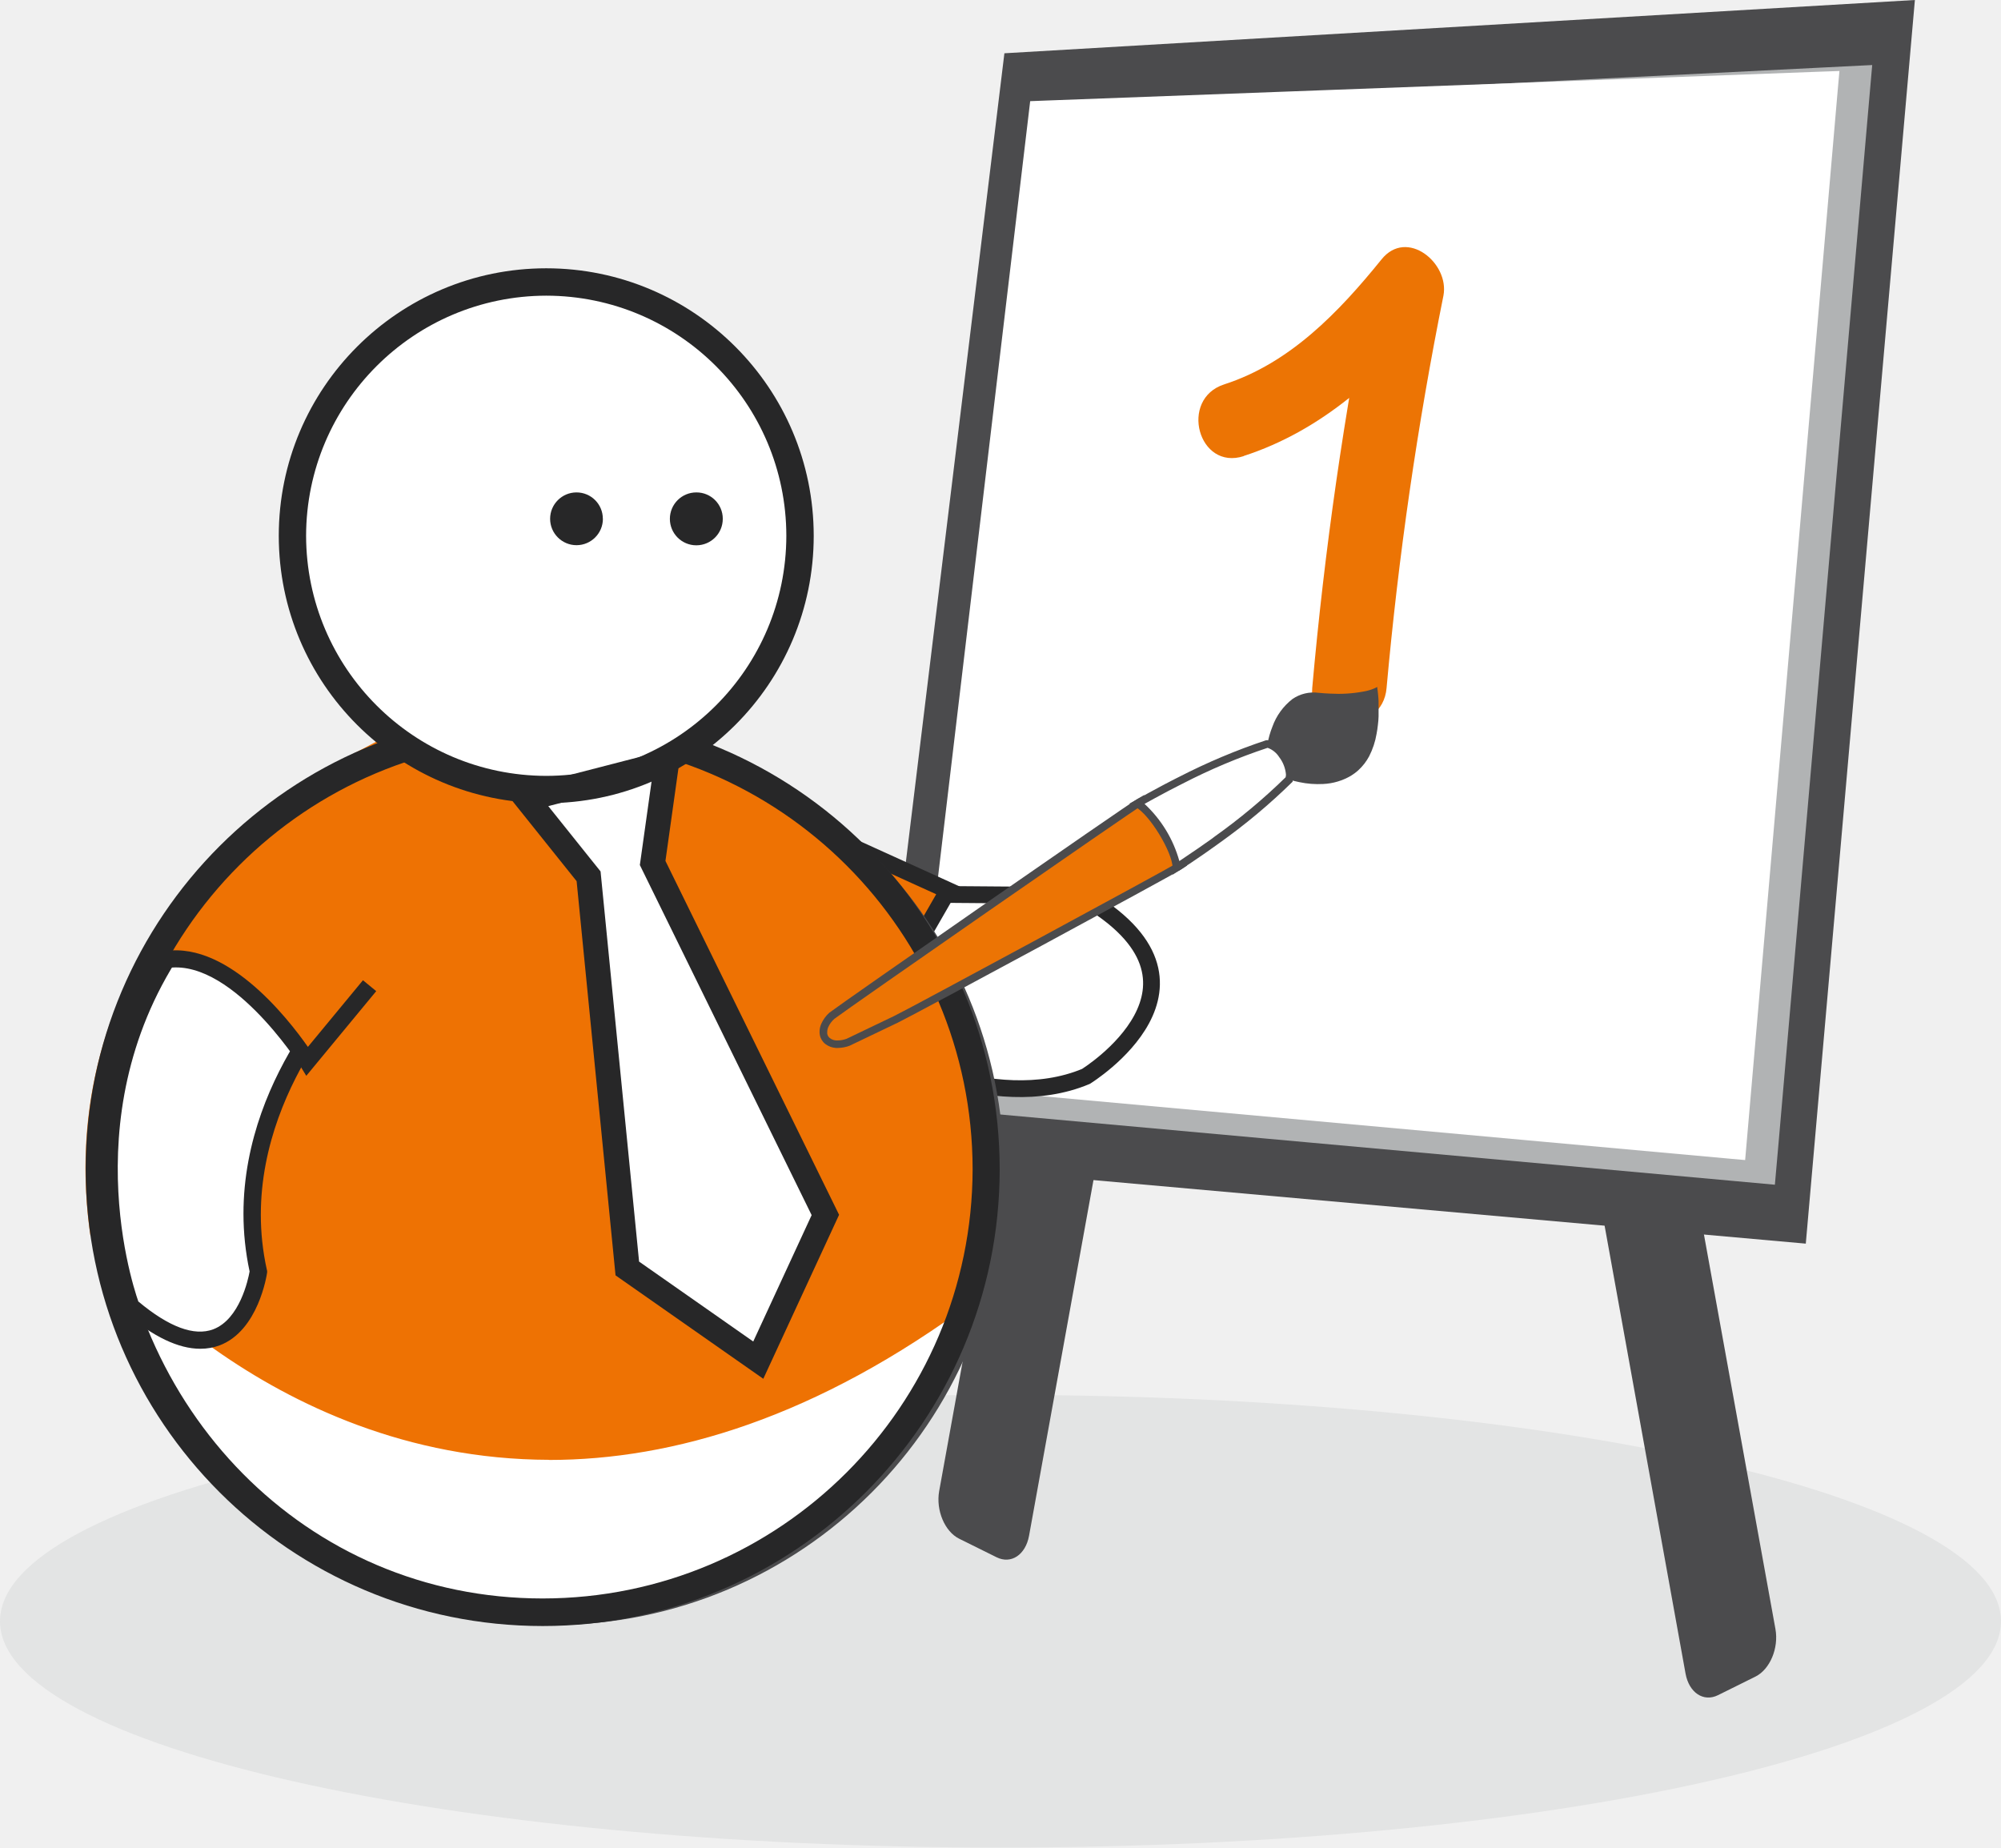
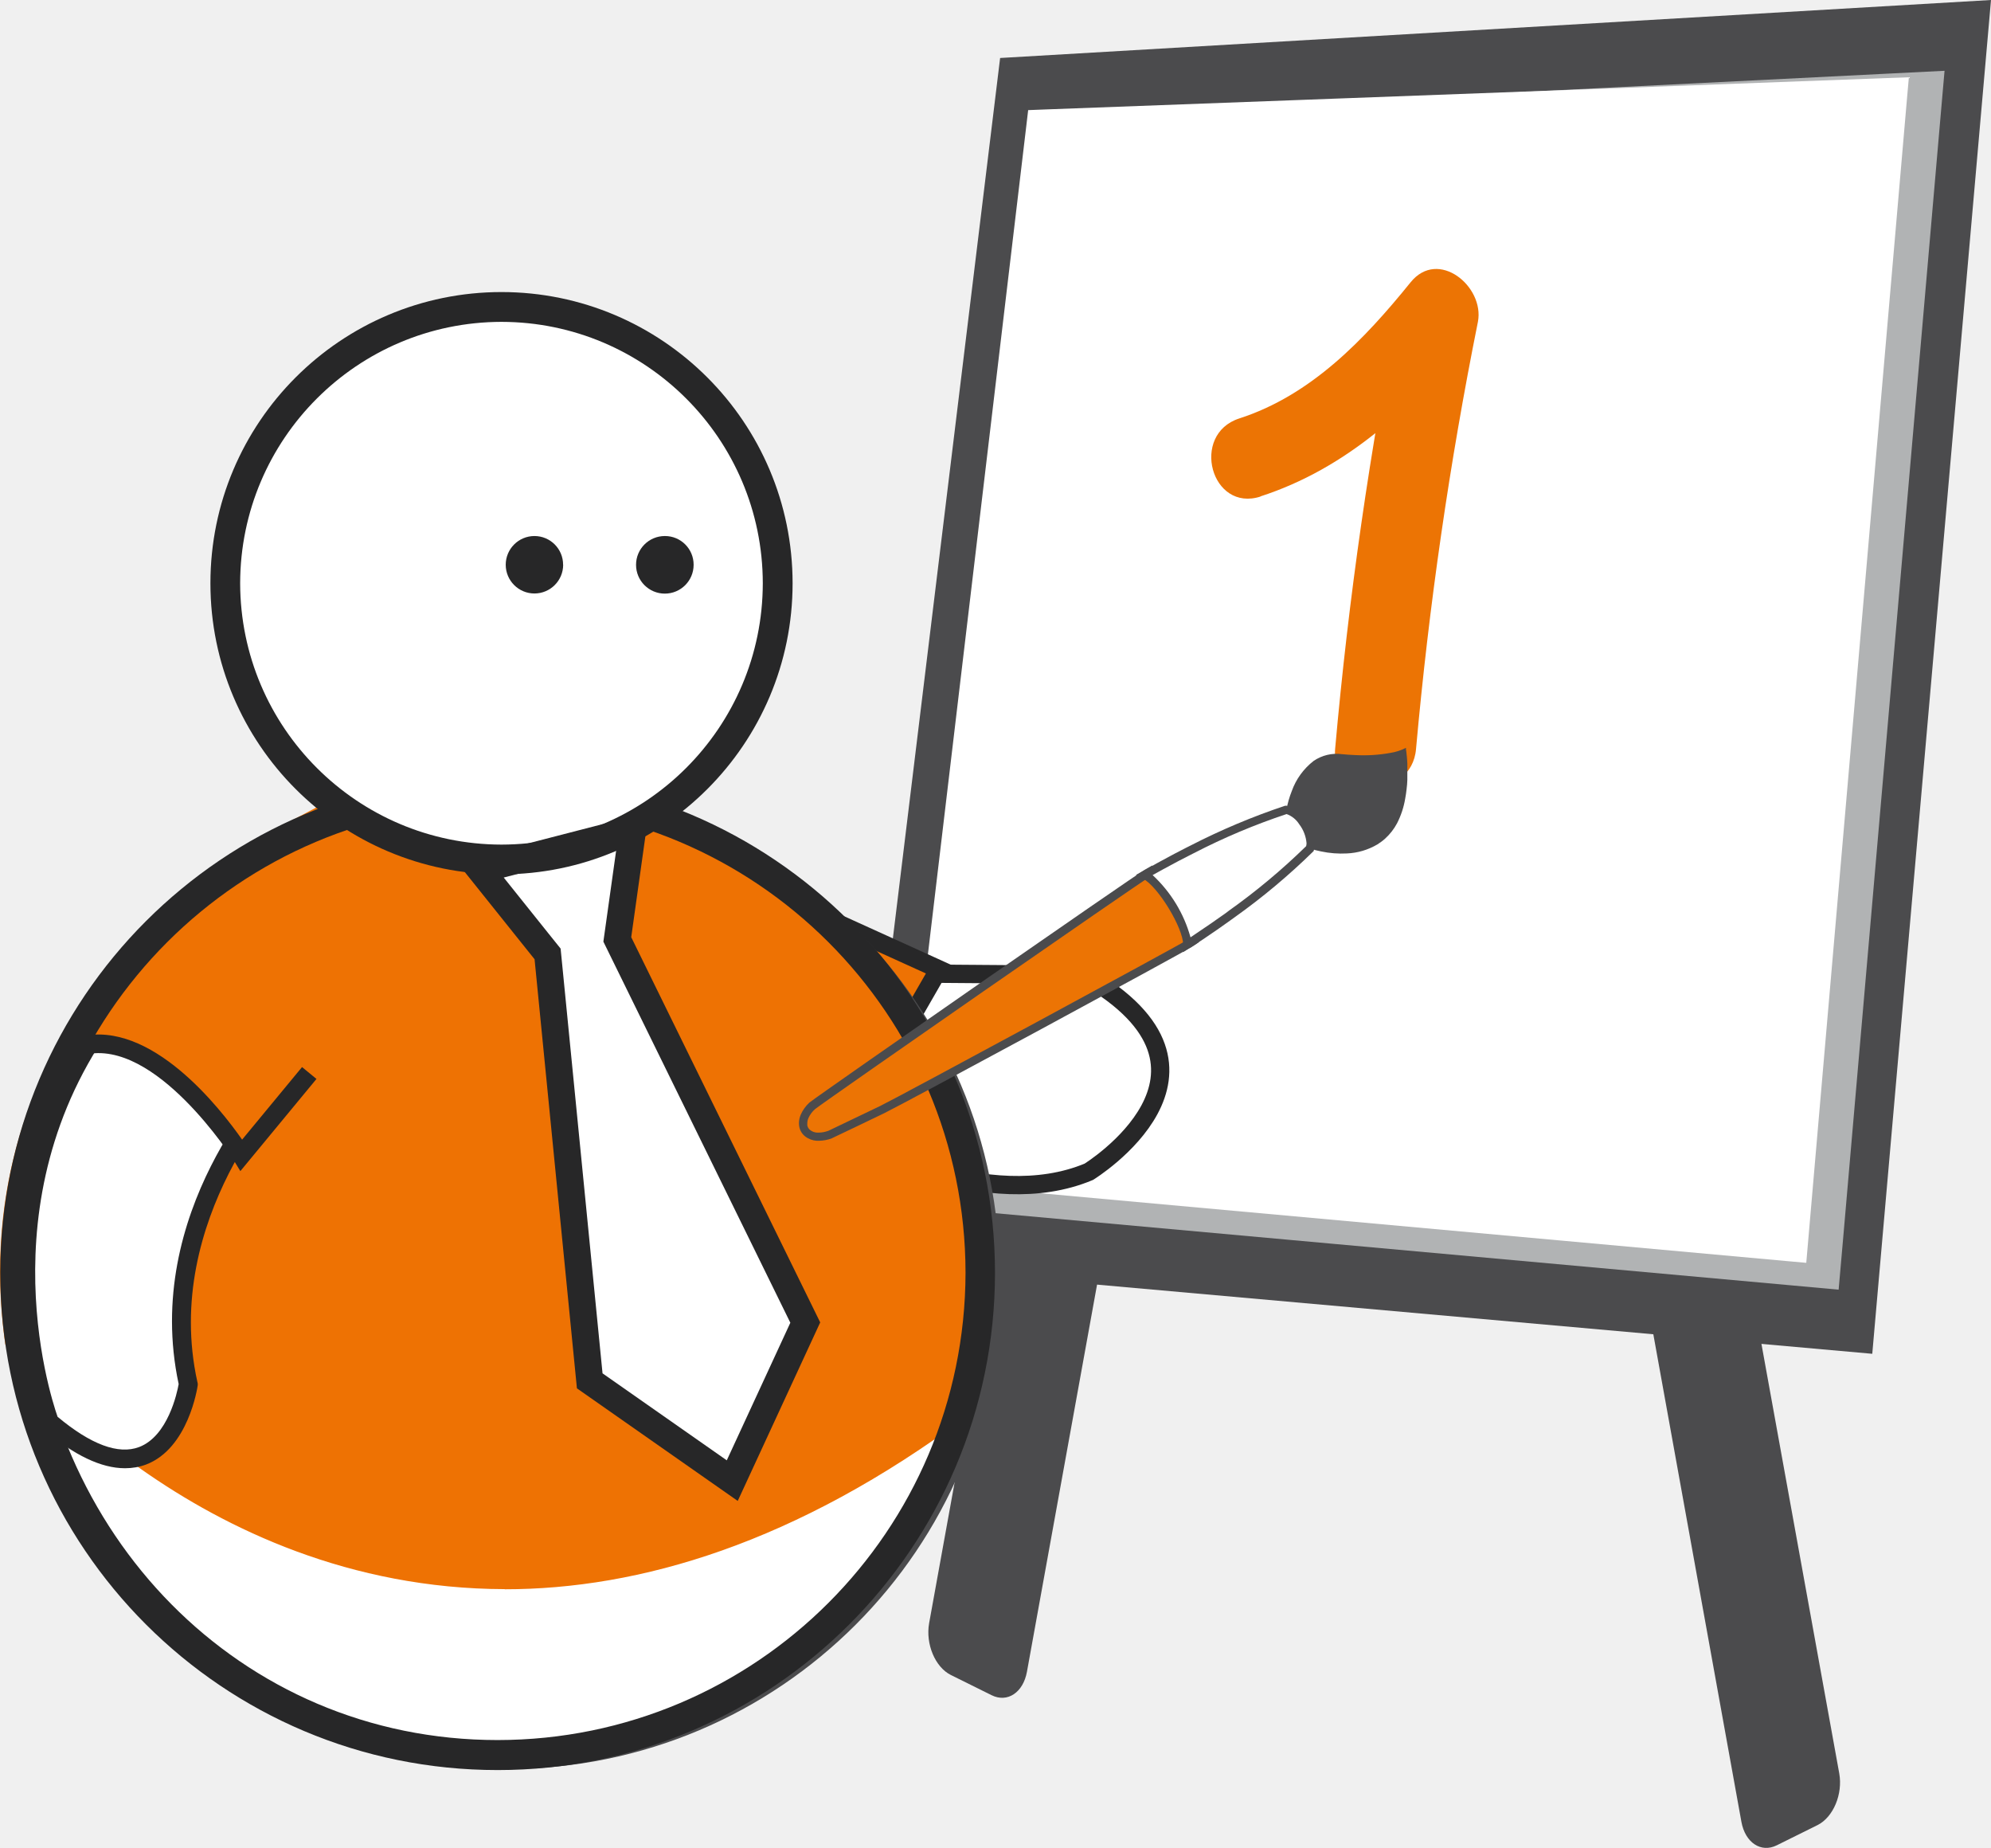
- <svg xmlns="http://www.w3.org/2000/svg" id="Ebene_2" data-name="Ebene 2" viewBox="0 0 323 298.25">
+ <svg xmlns="http://www.w3.org/2000/svg" id="Ebene_2" data-name="Ebene 2" viewBox="0 0 295.31 274.03">
  <defs>
    <style>
      .cls-1 {
        fill: #4b4b4d;
      }

      .cls-2 {
        fill: #ec7404;
      }

      .cls-3, .cls-4, .cls-5 {
        fill: #fff;
      }

      .cls-6, .cls-4 {
        stroke-width: 2.71px;
      }

      .cls-6, .cls-4, .cls-5 {
        stroke: #272728;
      }

      .cls-6, .cls-7 {
        fill: #ee7203;
      }

      .cls-8 {
        fill: #2e2d30;
      }

      .cls-9 {
-         fill: #e3e4e4;
-       }
- 
-       .cls-10 {
        fill: #272728;
      }

      .cls-5 {
        stroke-miterlimit: 10;
        stroke-width: 4px;
      }

-       .cls-11 {
+       .cls-10 {
        fill: #b1b3b4;
      }

-       .cls-12 {
+       .cls-11 {
        fill: #58585a;
      }
    </style>
  </defs>
  <g id="Ebene_1-2" data-name="Ebene 1">
-     <path class="cls-9" d="M0,261.72c0,20.18,72.31,36.53,161.51,36.53s161.49-16.35,161.49-36.53-72.32-36.54-161.52-36.54S0,241.53,0,261.72Z" />
-     <path class="cls-1" d="M272.08,270.17c.56,3.08,2.9,4.64,5.24,3.48l6.05-3c2.33-1.16,3.78-4.59,3.22-7.68l-17.7-97.68c-.56-3.08-2.9-4.64-5.24-3.48l-6,3c-2.33,1.16-3.78,4.6-3.22,7.68l17.65,97.68Z" />
-     <path class="cls-1" d="M166.11,247.91c-.56,3.09-2.9,4.64-5.24,3.48l-6.05-3c-2.33-1.16-3.77-4.6-3.22-7.68l17.7-97.71c.56-3.09,2.91-4.64,5.24-3.49l6.05,3c2.33,1.16,3.78,4.6,3.22,7.68l-17.7,97.72Z" />
-     <path class="cls-12" d="M292.57,65s-6.14,111.69-8.44,115.12-66.68-5.12-66.68-5.12c0,0,26.83-4.3,46.76-34.37s28.36-75.63,28.36-75.63Z" />
-     <polygon class="cls-1" points="309.1 0 291.49 200.76 140.36 187.28 162.13 8.6 309.1 0" />
-     <path class="cls-3" d="M277.79,180.92h-.23l-122.87-10.92c-1.46-.12-2.54-1.41-2.41-2.87,0-.04,0-.09.01-.13l17.35-141.84c.16-1.3,1.23-2.29,2.54-2.34l119.59-4.36c1.47,0,2.66,1.19,2.66,2.66,0,.08,0,.15,0,.23l-14,157.15c-.11,1.38-1.27,2.43-2.65,2.42h.02Z" />
-     <path class="cls-3" d="M291.77,21.12l-14,157.15-122.87-11,17.38-141.79,119.49-4.36M291.77,15.8h-.19l-119.49,4.37c-2.61.09-4.77,2.07-5.09,4.66l-17.35,141.83c-.18,1.43.23,2.88,1.14,4,.91,1.11,2.23,1.82,3.66,1.95l122.87,11h.47c1.25,0,2.46-.44,3.41-1.24,1.08-.9,1.76-2.2,1.89-3.6l14-157.15c.27-2.92-1.89-5.5-4.81-5.77-.16-.01-.32-.02-.48-.02l-.03-.03Z" />
-     <polygon class="cls-3" points="151.49 175.55 169.98 20.54 298.48 14.09 283.4 187.51 151.49 175.55" />
-     <path class="cls-11" d="M294.75,17.69l-14.44,166.12-125-11.33,17.69-148.68,121.73-6.11M302.19,10.5l-7.8.39-121.71,6.11-5.74.29-.68,5.7-17.74,148.68-.83,7,7,.63,125,11.33,6.81.62.6-6.81,14.43-166.16.68-7.78h-.02Z" />
-     <polygon class="cls-3" points="149.11 173.7 167.63 17.78 295.27 13.02 280.34 185.65 149.11 173.7" />
-     <path class="cls-3" d="M293.63,14.58l-14.63,169.42-128.22-11.65,18.22-153.12,124.66-4.65M296.95,11.46l-3.4.12-124.69,4.65-2.57.1-.3,2.54-18.19,153.13-.36,3.07,3.07.28,128.19,11.65,3,.27.26-3,14.66-169.43.3-3.38h.03Z" />
-     <path class="cls-8" d="M42.27,139.06l-.35-2.41,24.68-1.17-1.34,10.12-3,11.59-2.31,12.24-13.2.64-4.47-31h0ZM50.54,165.46l5.7-.27,1.69-9,3-11.46.61-4.62-14.54.72,3.55,24.63h0Z" />
-     <path class="cls-4" d="M137.38,167.52l.43.25c3.11,1.78,22.47,12.27,37.47,6,0,0,24.17-14.88-.5-29.05l-6.21-.2-19.4-.15-11.79,23.15Z" />
-     <polygon class="cls-6" points="153.04 143.74 138.41 169.18 129.79 165.25 131.84 154.73 133.33 142.83 135.16 135.62 153.04 143.74" />
-     <path class="cls-3" d="M160.66,189.32c0,39.52-32.03,71.56-71.55,71.57-39.52,0-71.56-32.03-71.57-71.55,0-39.52,32.03-71.56,71.55-71.57h0c39.52,0,71.55,32.03,71.56,71.55" />
-     <path class="cls-1" d="M16.07,189.33c0-40.32,32.68-73,73-73h0c40.32,0,73,32.68,73,73h0c0,40.32-32.68,73-73,73h0c-40.32,0-73-32.68-73-73h0ZM19.02,189.33c.05,38.68,31.39,70.02,70.07,70.07h0c38.68-.05,70.03-31.39,70.09-70.07h0c-.05-38.69-31.4-70.04-70.09-70.09h0c-38.69.04-70.05,31.4-70.09,70.09h.02Z" />
-     <path class="cls-7" d="M17.39,198.15s55.24,71.1,138.24,9.38c0,0,11.29-71.56-51.5-87l-39.37.4-11.17,5.87s-42.59,22.93-36.2,71.35" />
-     <path class="cls-7" d="M88.66,235.66c-46-.1-73.36-35.48-73.59-35.71h0l2.32-1.8,2.93-.4-2.93.4-2.32,1.85-.49-.63-.11-.79c-.45-3.36-.67-6.76-.68-10.15h0c.15-43.69,38.16-64,38.43-64.19h0l11.78-6.24,40.45-.41.36.09c23.9,5.83,37.82,19.84,45.39,35h0c7.6,15.13,9.13,31.31,9.14,42.21h0c.03,4.39-.24,8.77-.82,13.12h0l-.2,1.19-1,.72c-25.51,19-48.75,25.76-68.68,25.76h0l.02-.02ZM24.37,201.47c4.22,4.24,8.8,8.1,13.7,11.53h0c11.94,8.41,29.17,16.76,50.59,16.76h0c18.34,0,39.9-6.08,64.2-23.87h0c.42-3.65.62-7.32.61-11h0c0-10.35-1.52-25.68-8.52-39.57h0c-7-13.8-19.13-26.26-41.19-31.81h0l-38.26.39-10.5,5.49s-.48.26-1.43.85h0c-1,.59-2.33,1.49-4,2.69h0c-4.43,3.25-8.52,6.93-12.21,11h0c-8.89,9.83-17.66,24.5-17.67,44.46h0c0,2.86.18,5.72.53,8.56h0c.68.81,2.06,2.41,4.16,4.53h-.01Z" />
-     <path class="cls-3" d="M55.58,160.13s-19.38,19.87-13.83,45.08c0,0-2.94,20.65-20.55,5.71,0,0-13.06-33.72,10.63-62.88" />
-     <path class="cls-10" d="M32.36,217.73c1.06,0,2.11-.18,3.1-.55,6.26-2.38,7.61-11.39,7.66-11.77v-.25l-.06-.25c-5.32-24.16,13.28-43.63,13.47-43.82l-2-1.93c-.8.83-19.7,20.57-14.24,46.09-.23,1.3-1.6,7.72-5.87,9.34-3.06,1.15-7.13-.35-12.09-4.49-1.22-3.49-11.15-34.51,10.53-61.18l-2.15-1.75c-23.93,29.44-11,63.9-10.85,64.25l.13.33.26.22c4.52,3.84,8.56,5.76,12.06,5.76" />
-     <path class="cls-7" d="M50.52,170.52c-2.42-3.24-15.44-16.38-21.74-15.45-7.17,1,4.72-11.95,4.72-11.95l17.92-14.72,5.27,22.6.59,13.87-6.76,5.65Z" />
-     <path class="cls-10" d="M49.44,173.67l11.29-13.67-2.14-1.76-8.89,10.76c-3.27-4.67-13.48-17.76-24-15.28l.63,2.69c10.54-2.51,21.97,15.45,22.09,15.59l1.02,1.67Z" />
-     <path class="cls-10" d="M13.83,188.73c.02-40.73,33.04-73.74,73.77-73.73h0c40.74,0,73.76,33.02,73.77,73.76h0c-.02,40.73-33.04,73.73-73.77,73.73h0c-40.74,0-73.76-33.01-73.77-73.75,0,0,0,0,0,0h0ZM18.25,189.04c1.76,38.33,31.05,69,69.35,69h0c38.28-.02,69.33-31.03,69.4-69.31h0c-.05-38.3-31.1-69.33-69.4-69.35h0c-38.28.05-69.3,31.07-69.35,69.35v.31Z" />
-     <path class="cls-3" d="M129.14,86.49c0,22.64-18.36,41-41,41s-41-18.36-41-41,18.36-41,41-41,41,18.36,41,41h0" />
-     <polygon class="cls-5" points="105.35 139.31 107.62 123.13 85.01 128.97 93.67 139.79 95.01 141.46 101.26 204.77 122.4 219.57 133.23 196.13 105.35 139.31" />
-     <path class="cls-10" d="M45,86.49c0-23.84,19.33-43.17,43.17-43.18h0c23.84.01,43.17,19.34,43.18,43.18h0c0,23.84-19.33,43.17-43.17,43.17h-.01c-23.84,0-43.17-19.33-43.17-43.17h0ZM49.41,86.49c.04,21.39,17.37,38.72,38.76,38.76h0c21.4-.03,38.73-17.36,38.76-38.76h0c-.03-21.4-17.36-38.73-38.76-38.76h0c-21.39.04-38.72,17.37-38.76,38.76Z" />
-     <path class="cls-3" d="M124.22,80.6c0,16.31-12.74,29.53-28.47,29.53s-28.46-13.22-28.46-29.53,12.71-29.53,28.46-29.53,28.47,13.22,28.47,29.53" />
-     <path class="cls-10" d="M97.32,83.75c0,2.35-1.91,4.26-4.26,4.26-2.35,0-4.26-1.91-4.26-4.26,0-2.35,1.91-4.26,4.26-4.26,0,0,0,0,0,0,2.35,0,4.25,1.9,4.25,4.25,0,0,0,0,0,.01" />
-     <path class="cls-10" d="M116.67,83.76c0,2.36-1.91,4.27-4.27,4.27s-4.27-1.91-4.27-4.27c0-2.36,1.91-4.27,4.27-4.27,0,0,.01,0,.02,0,2.35,0,4.25,1.9,4.25,4.25,0,0,0,.01,0,.02" />
-     <path class="cls-2" d="M200.72,73.62c12.71-4.11,22.43-13.05,30.68-23.25l-10-5.84c-4.4,21.99-7.6,44.2-9.58,66.53-.64,7.7,11.37,7.65,12,0,1.91-21.26,4.97-42.41,9.18-63.34,1-5.25-5.91-10.94-10-5.84-6.87,8.49-14.74,16.73-25.39,20.17-7.32,2.36-4.19,14,3.19,11.57h-.08Z" />
+     <path class="cls-1" d="M258.29,270.17c.56,3.08,2.9,4.64,5.24,3.48l6.05-3c2.33-1.16,3.78-4.59,3.22-7.68l-17.7-97.68c-.56-3.08-2.9-4.64-5.24-3.48l-6,3c-2.33,1.16-3.78,4.6-3.22,7.68l17.65,97.68Z" />
+     <path class="cls-1" d="M152.32,247.91c-.56,3.09-2.9,4.64-5.24,3.48l-6.05-3c-2.33-1.16-3.77-4.6-3.22-7.68l17.7-97.71c.56-3.09,2.91-4.64,5.24-3.49l6.05,3c2.33,1.16,3.78,4.6,3.22,7.68l-17.7,97.72Z" />
+     <path class="cls-11" d="M278.78,65s-6.14,111.69-8.44,115.12-66.68-5.12-66.68-5.12c0,0,26.83-4.3,46.76-34.37s28.36-75.63,28.36-75.63Z" />
+     <polygon class="cls-1" points="295.31 0 277.7 200.76 126.57 187.28 148.34 8.6 295.31 0" />
+     <path class="cls-3" d="M264,180.92h-.23l-122.87-10.92c-1.46-.12-2.54-1.41-2.41-2.87,0-.04,0-.09.01-.13l17.35-141.84c.16-1.3,1.23-2.29,2.54-2.34l119.59-4.36c1.47,0,2.66,1.19,2.66,2.66,0,.08,0,.15,0,.23l-14,157.15c-.11,1.38-1.27,2.43-2.65,2.42h.02Z" />
+     <path class="cls-3" d="M277.98,21.12l-14,157.15-122.87-11,17.38-141.79,119.49-4.36M277.98,15.8h-.19l-119.49,4.37c-2.61.09-4.77,2.07-5.09,4.66l-17.35,141.83c-.18,1.43.23,2.88,1.14,4,.91,1.11,2.23,1.82,3.66,1.95l122.87,11h.47c1.25,0,2.46-.44,3.41-1.24,1.08-.9,1.76-2.2,1.89-3.6l14-157.15c.27-2.92-1.89-5.5-4.81-5.77-.16-.01-.32-.02-.48-.02l-.03-.03Z" />
+     <polygon class="cls-3" points="137.7 175.55 156.19 20.54 284.69 14.09 269.61 187.51 137.7 175.55" />
+     <path class="cls-10" d="M280.96,17.69l-14.44,166.12-125-11.33,17.69-148.68,121.73-6.11M288.4,10.5l-7.8.39-121.71,6.11-5.74.29-.68,5.7-17.74,148.68-.83,7,7,.63,125,11.33,6.81.62.6-6.81,14.43-166.16.68-7.78h-.02Z" />
+     <polygon class="cls-3" points="135.32 173.7 153.84 17.78 281.48 13.02 266.55 185.65 135.32 173.7" />
+     <path class="cls-3" d="M279.84,14.58l-14.63,169.42-128.22-11.65,18.22-153.12,124.66-4.65M283.16,11.46l-3.4.12-124.69,4.65-2.57.1-.3,2.54-18.19,153.13-.36,3.07,3.07.28,128.19,11.65,3,.27.26-3,14.66-169.43.3-3.38h.03Z" />
+     <path class="cls-8" d="M28.48,139.06l-.35-2.41,24.68-1.17-1.34,10.12-3,11.59-2.31,12.24-13.2.64-4.47-31h0ZM36.75,165.46l5.7-.27,1.69-9,3-11.46.61-4.62-14.54.72,3.55,24.63h0Z" />
+     <path class="cls-4" d="M123.59,167.52l.43.25c3.11,1.78,22.47,12.27,37.47,6,0,0,24.17-14.88-.5-29.05l-6.21-.2-19.4-.15-11.79,23.15Z" />
+     <polygon class="cls-6" points="139.25 143.74 124.62 169.18 116 165.25 118.05 154.73 119.54 142.83 121.37 135.62 139.25 143.74" />
+     <path class="cls-3" d="M146.87,189.32c0,39.52-32.03,71.56-71.55,71.57-39.52,0-71.56-32.03-71.57-71.55,0-39.52,32.03-71.56,71.55-71.57h0c39.52,0,71.55,32.03,71.56,71.55" />
+     <path class="cls-1" d="M2.28,189.33c0-40.32,32.68-73,73-73h0c40.32,0,73,32.68,73,73h0c0,40.32-32.68,73-73,73h0c-40.32,0-73-32.68-73-73h0ZM5.23,189.33c.05,38.68,31.39,70.02,70.07,70.07h0c38.68-.05,70.03-31.39,70.09-70.07h0c-.05-38.69-31.4-70.04-70.09-70.09h0c-38.69.04-70.05,31.4-70.09,70.09h.02Z" />
+     <path class="cls-7" d="M3.6,198.15s55.24,71.1,138.24,9.38c0,0,11.29-71.56-51.5-87l-39.37.4-11.17,5.87S-2.79,149.73,3.6,198.15" />
+     <path class="cls-7" d="M74.87,235.66c-46-.1-73.36-35.48-73.59-35.71h0l2.32-1.8,2.93-.4-2.93.4-2.32,1.85-.49-.63-.11-.79c-.45-3.36-.67-6.76-.68-10.15h0c.15-43.69,38.16-64,38.43-64.19h0l11.78-6.24,40.45-.41.36.09c23.9,5.83,37.82,19.84,45.39,35h0c7.6,15.13,9.13,31.31,9.14,42.21h0c.03,4.39-.24,8.77-.82,13.12h0l-.2,1.19-1,.72c-25.51,19-48.75,25.76-68.68,25.76h0l.02-.02ZM10.58,201.47c4.22,4.24,8.8,8.1,13.7,11.53h0c11.94,8.41,29.17,16.76,50.59,16.76h0c18.34,0,39.9-6.08,64.2-23.87h0c.42-3.65.62-7.32.61-11h0c0-10.35-1.52-25.68-8.52-39.57h0c-7-13.8-19.13-26.26-41.19-31.81h0l-38.26.39-10.5,5.49s-.48.26-1.43.85h0c-1,.59-2.33,1.49-4,2.69h0c-4.43,3.25-8.52,6.93-12.21,11h0c-8.89,9.83-17.66,24.5-17.67,44.46h0c0,2.86.18,5.72.53,8.56h0c.68.81,2.06,2.41,4.16,4.53h-.01Z" />
+     <path class="cls-3" d="M41.79,160.13s-19.38,19.87-13.83,45.08c0,0-2.94,20.65-20.55,5.71,0,0-13.06-33.72,10.63-62.88" />
+     <path class="cls-9" d="M18.57,217.73c1.06,0,2.11-.18,3.1-.55,6.26-2.38,7.61-11.39,7.66-11.77v-.25l-.06-.25c-5.32-24.16,13.28-43.63,13.47-43.82l-2-1.93c-.8.83-19.7,20.57-14.24,46.09-.23,1.3-1.6,7.72-5.87,9.34-3.06,1.15-7.13-.35-12.09-4.49-1.22-3.49-11.15-34.51,10.53-61.18l-2.15-1.75c-23.93,29.44-11,63.9-10.85,64.25l.13.33.26.22c4.52,3.84,8.56,5.76,12.06,5.76" />
+     <path class="cls-7" d="M36.73,170.52c-2.42-3.24-15.44-16.38-21.74-15.45-7.17,1,4.72-11.95,4.72-11.95l17.92-14.72,5.27,22.6.59,13.87-6.76,5.65Z" />
+     <path class="cls-9" d="M35.65,173.67l11.29-13.67-2.14-1.76-8.89,10.76c-3.27-4.67-13.48-17.76-24-15.28l.63,2.69c10.54-2.51,21.97,15.45,22.09,15.59l1.02,1.67Z" />
+     <path class="cls-9" d="M.04,188.73c.02-40.73,33.04-73.74,73.77-73.73h0c40.74,0,73.76,33.02,73.77,73.76h0c-.02,40.73-33.04,73.73-73.77,73.73h0C33.07,262.5.05,229.48.04,188.74c0,0,0,0,0,0h0ZM4.46,189.04c1.76,38.33,31.05,69,69.35,69h0c38.28-.02,69.33-31.03,69.4-69.31h0c-.05-38.3-31.1-69.33-69.4-69.35h0c-38.28.05-69.3,31.07-69.35,69.35v.31Z" />
+     <path class="cls-3" d="M115.35,86.49c0,22.64-18.36,41-41,41s-41-18.36-41-41,18.36-41,41-41,41,18.36,41,41h0" />
+     <polygon class="cls-5" points="91.56 139.31 93.83 123.13 71.22 128.97 79.88 139.79 81.22 141.46 87.47 204.77 108.61 219.57 119.44 196.13 91.56 139.31" />
+     <path class="cls-9" d="M31.21,86.49c0-23.84,19.33-43.17,43.17-43.18h0c23.84.01,43.17,19.34,43.18,43.18h0c0,23.84-19.33,43.17-43.17,43.17h-.01c-23.84,0-43.17-19.33-43.17-43.17h0ZM35.62,86.49c.04,21.39,17.37,38.72,38.76,38.76h0c21.4-.03,38.73-17.36,38.76-38.76h0c-.03-21.4-17.36-38.73-38.76-38.76h0c-21.39.04-38.72,17.37-38.76,38.76Z" />
+     <path class="cls-3" d="M110.43,80.6c0,16.31-12.74,29.53-28.47,29.53s-28.46-13.22-28.46-29.53,12.71-29.53,28.46-29.53,28.47,13.22,28.47,29.53" />
+     <path class="cls-9" d="M83.53,83.75c0,2.35-1.91,4.26-4.26,4.26-2.35,0-4.26-1.91-4.26-4.26,0-2.35,1.91-4.26,4.26-4.26,0,0,0,0,0,0,2.35,0,4.25,1.9,4.25,4.25,0,0,0,0,0,.01" />
+     <path class="cls-9" d="M102.88,83.76c0,2.36-1.91,4.27-4.27,4.27s-4.27-1.91-4.27-4.27c0-2.36,1.91-4.27,4.27-4.27,0,0,.01,0,.02,0,2.35,0,4.25,1.9,4.25,4.25,0,0,0,.01,0,.02" />
+     <path class="cls-2" d="M186.93,73.62c12.71-4.11,22.43-13.05,30.68-23.25l-10-5.84c-4.4,21.99-7.6,44.2-9.58,66.53-.64,7.7,11.37,7.65,12,0,1.91-21.26,4.97-42.41,9.18-63.34,1-5.25-5.91-10.94-10-5.84-6.87,8.49-14.74,16.73-25.39,20.17-7.32,2.36-4.19,14,3.19,11.57h-.08Z" />
    <g>
-       <path class="cls-2" d="M191,139.41c0-.58-5.8-10.06-6.31-10.34l-.79.44c-1.61.93-47.29,32.66-49.59,34.42-.49.44-.88.98-1.15,1.59-.21.46-.26.98-.16,1.48.08.43.32.81.66,1.08.4.29.87.47,1.36.5.66.03,1.33-.07,1.95-.3,2.62-1.24,5.2-2.48,7.74-3.71,2.55-1.23,44-23.62,45.56-24.63l.41-.26.35-.23" />
-       <path class="cls-1" d="M137.18,168.8c-.62.24-1.27.36-1.93.37h-.32c-.62-.04-1.22-.26-1.71-.64h0c-.46-.36-.77-.87-.88-1.44h0c-.03-.17-.05-.35-.05-.53h0c0-.44.1-.87.27-1.27h0c.3-.68.75-1.3,1.3-1.8h0c2.42-1.85,48-33.51,49.71-34.5h0l.79-.45.3-.18.31.17h0c.25.18.46.41.62.68h0c.75,1,2.22,3.37,3.51,5.53h0c.65,1.08,1.25,2.1,1.7,2.9h0c.22.4.4.74.54,1h0c.14.23.22.49.26.75v.34l-.29.2-.34-.52h0l.34.52h0l-.35.23h0l-.41.26h0c-1.66,1.07-43,23.41-45.63,24.67h0c-2.54,1.23-5.12,2.46-7.75,3.71h.01ZM189.88,139.38l.33-.21h0c-.44-.87-1.67-3-2.87-4.95h0c-.73-1.2-1.47-2.37-2.05-3.25h0c-.29-.44-.54-.81-.73-1.07h0l-.34.2h0c-1.5.85-47.29,32.65-49.52,34.36h0c-.43.37-.77.83-1,1.34h0c-.11.25-.17.52-.17.79h0v.3h0c.06.28.21.53.44.7h0c.29.22.64.35,1,.37h.23c.5,0,.99-.1,1.46-.27h0c2.56-1.22,5.14-2.45,7.68-3.68h0c2.48-1.19,44-23.64,45.49-24.59l.05-.04Z" />
-       <path class="cls-1" d="M222.31,111c0,.11.05.27.07.48s.06.46.08.74.06.61.07,1,0,.73,0,1.14v1.28c0,.44-.06.91-.11,1.38s-.12.94-.21,1.42c-.21,1.27-.62,2.51-1.21,3.66-.45.84-1.04,1.6-1.74,2.24-.36.33-.76.62-1.17.88-1.37.81-2.92,1.27-4.51,1.34-1.29.07-2.59-.03-3.85-.3-.55-.1-1.1-.25-1.63-.43.09-.24.14-.49.14-.75,0-.3-.03-.59-.1-.88-.08-.32-.18-.64-.31-.94-.14-.32-.3-.62-.48-.92-.18-.3-.38-.58-.6-.84-.21-.26-.44-.49-.69-.71-.22-.19-.47-.35-.73-.49-.23-.12-.48-.19-.74-.21.18-.95.44-1.88.8-2.78.63-1.77,1.76-3.32,3.24-4.47,1.23-.84,2.72-1.2,4.2-1,.67.06,1.3.11,1.89.13,1.77.1,3.55,0,5.29-.32.81-.12,1.59-.38,2.32-.75v.16" />
-       <path class="cls-3" d="M183.56,129.73c1.39-.78,2.76-1.54,4.12-2.26l.59-.32,1.7-.88.61-.31c4.51-2.32,9.19-4.28,14-5.88,1.93.15,4.26,4,3.51,5.75-3.62,3.54-7.51,6.8-11.63,9.73l-.55.4-1.57,1.11-.55.38c-1.26.88-2.56,1.75-3.9,2.62-.09-2.9-3.76-8.93-6.3-10.34" />
-       <path class="cls-1" d="M190.2,140.59l-.92.61v-1.11h0c0-2.51-3.75-8.67-6-9.81l-1-.54,1-.55.31.54-.31-.54h0c1.4-.79,2.77-1.55,4.13-2.27h0l.6-.32h0l1.7-.88h0l.62-.31h0c4.53-2.33,9.23-4.31,14.06-5.92h.24c1.21.25,2.27,1,2.91,2.06h0c.78,1.01,1.23,2.24,1.31,3.51h0c0,.34-.06.68-.19,1v.11l-.08.09h0c-3.64,3.57-7.56,6.85-11.71,9.8h0l-.54.39h0c-.52.38-1.05.75-1.58,1.12h0l-.56.39h0c-1.26.87-2.56,1.75-3.91,2.62h-.08ZM196.05,135.06c4.07-2.89,7.9-6.09,11.47-9.58h0c.04-.15.06-.3.06-.45h0c-.09-1.01-.46-1.98-1.08-2.79h0c-.44-.7-1.1-1.24-1.88-1.52h0c-4.73,1.57-9.33,3.51-13.76,5.8h0l-.61.31h0l-1.69.87h0l-.56.3h0c-1.07.57-2.16,1.16-3.25,1.77h0c2.69,2.5,4.64,5.69,5.62,9.23h0c1-.69,2.07-1.39,3.07-2.08h0c.19-.13.37-.25.54-.38h0l1.57-1.1h0l.53-.4-.03.02Z" />
+       <path class="cls-2" d="M177.21,139.41c0-.58-5.8-10.06-6.31-10.34l-.79.44c-1.61.93-47.29,32.66-49.59,34.42-.49.44-.88.98-1.15,1.59-.21.46-.26.98-.16,1.48.08.43.32.81.66,1.08.4.29.87.47,1.36.5.66.03,1.33-.07,1.95-.3,2.62-1.24,5.2-2.48,7.74-3.71,2.55-1.23,44-23.62,45.56-24.63l.41-.26.35-.23" />
+       <path class="cls-1" d="M123.39,168.8c-.62.24-1.27.36-1.93.37h-.32c-.62-.04-1.22-.26-1.71-.64h0c-.46-.36-.77-.87-.88-1.44h0c-.03-.17-.05-.35-.05-.53h0c0-.44.1-.87.27-1.27h0c.3-.68.75-1.3,1.3-1.8h0c2.42-1.85,48-33.51,49.71-34.5h0l.79-.45.3-.18.31.17h0c.25.18.46.41.62.68h0c.75,1,2.22,3.37,3.51,5.53h0c.65,1.08,1.25,2.1,1.7,2.9h0c.22.4.4.74.54,1h0c.14.23.22.49.26.75v.34l-.29.2-.34-.52h0l.34.52h0l-.35.23h0l-.41.26h0c-1.66,1.07-43,23.41-45.63,24.67h0c-2.54,1.23-5.12,2.46-7.75,3.71h.01ZM176.09,139.38l.33-.21h0c-.44-.87-1.67-3-2.87-4.95h0c-.73-1.2-1.47-2.37-2.05-3.25h0c-.29-.44-.54-.81-.73-1.07h0l-.34.2h0c-1.5.85-47.29,32.65-49.52,34.36h0c-.43.37-.77.83-1,1.34h0c-.11.25-.17.52-.17.79h0v.3h0c.06.28.21.53.44.7h0c.29.22.64.35,1,.37h.23c.5,0,.99-.1,1.46-.27h0c2.56-1.22,5.14-2.45,7.68-3.68h0c2.48-1.19,44-23.64,45.49-24.59l.05-.04Z" />
+       <path class="cls-1" d="M208.52,111c0,.11.05.27.07.48s.06.46.08.74.06.61.07,1,0,.73,0,1.14v1.28c0,.44-.06.91-.11,1.38s-.12.94-.21,1.42c-.21,1.27-.62,2.51-1.21,3.66-.45.84-1.04,1.6-1.74,2.24-.36.33-.76.62-1.17.88-1.37.81-2.92,1.27-4.51,1.34-1.29.07-2.59-.03-3.85-.3-.55-.1-1.1-.25-1.63-.43.09-.24.14-.49.14-.75,0-.3-.03-.59-.1-.88-.08-.32-.18-.64-.31-.94-.14-.32-.3-.62-.48-.92-.18-.3-.38-.58-.6-.84-.21-.26-.44-.49-.69-.71-.22-.19-.47-.35-.73-.49-.23-.12-.48-.19-.74-.21.18-.95.44-1.88.8-2.78.63-1.77,1.76-3.32,3.24-4.47,1.23-.84,2.72-1.2,4.2-1,.67.06,1.3.11,1.89.13,1.77.1,3.55,0,5.29-.32.81-.12,1.59-.38,2.32-.75v.16" />
+       <path class="cls-3" d="M169.77,129.73c1.39-.78,2.76-1.54,4.12-2.26l.59-.32,1.7-.88.61-.31c4.51-2.32,9.19-4.28,14-5.88,1.93.15,4.26,4,3.51,5.75-3.62,3.54-7.51,6.8-11.63,9.73l-.55.4-1.57,1.11-.55.38c-1.26.88-2.56,1.75-3.9,2.62-.09-2.9-3.76-8.93-6.3-10.34" />
+       <path class="cls-1" d="M176.41,140.59l-.92.61v-1.11h0c0-2.51-3.75-8.67-6-9.81l-1-.54,1-.55.31.54-.31-.54h0c1.4-.79,2.77-1.55,4.13-2.27h0l.6-.32h0l1.7-.88h0l.62-.31h0c4.53-2.33,9.23-4.31,14.06-5.92h.24c1.21.25,2.27,1,2.91,2.06h0c.78,1.01,1.23,2.24,1.31,3.51h0c0,.34-.06.68-.19,1v.11l-.08.09h0c-3.64,3.57-7.56,6.85-11.71,9.8h0l-.54.39h0c-.52.38-1.05.75-1.58,1.12h0l-.56.39h0c-1.26.87-2.56,1.75-3.91,2.62h-.08ZM182.26,135.06c4.07-2.89,7.9-6.09,11.47-9.58h0c.04-.15.06-.3.06-.45h0c-.09-1.01-.46-1.98-1.08-2.79h0c-.44-.7-1.1-1.24-1.88-1.52h0c-4.73,1.57-9.33,3.51-13.76,5.8h0l-.61.31h0l-1.69.87h0l-.56.3h0c-1.07.57-2.16,1.16-3.25,1.77h0c2.69,2.5,4.64,5.69,5.62,9.23h0c1-.69,2.07-1.39,3.07-2.08h0c.19-.13.37-.25.54-.38h0l1.57-1.1h0l.53-.4-.03.02Z" />
    </g>
  </g>
</svg>
